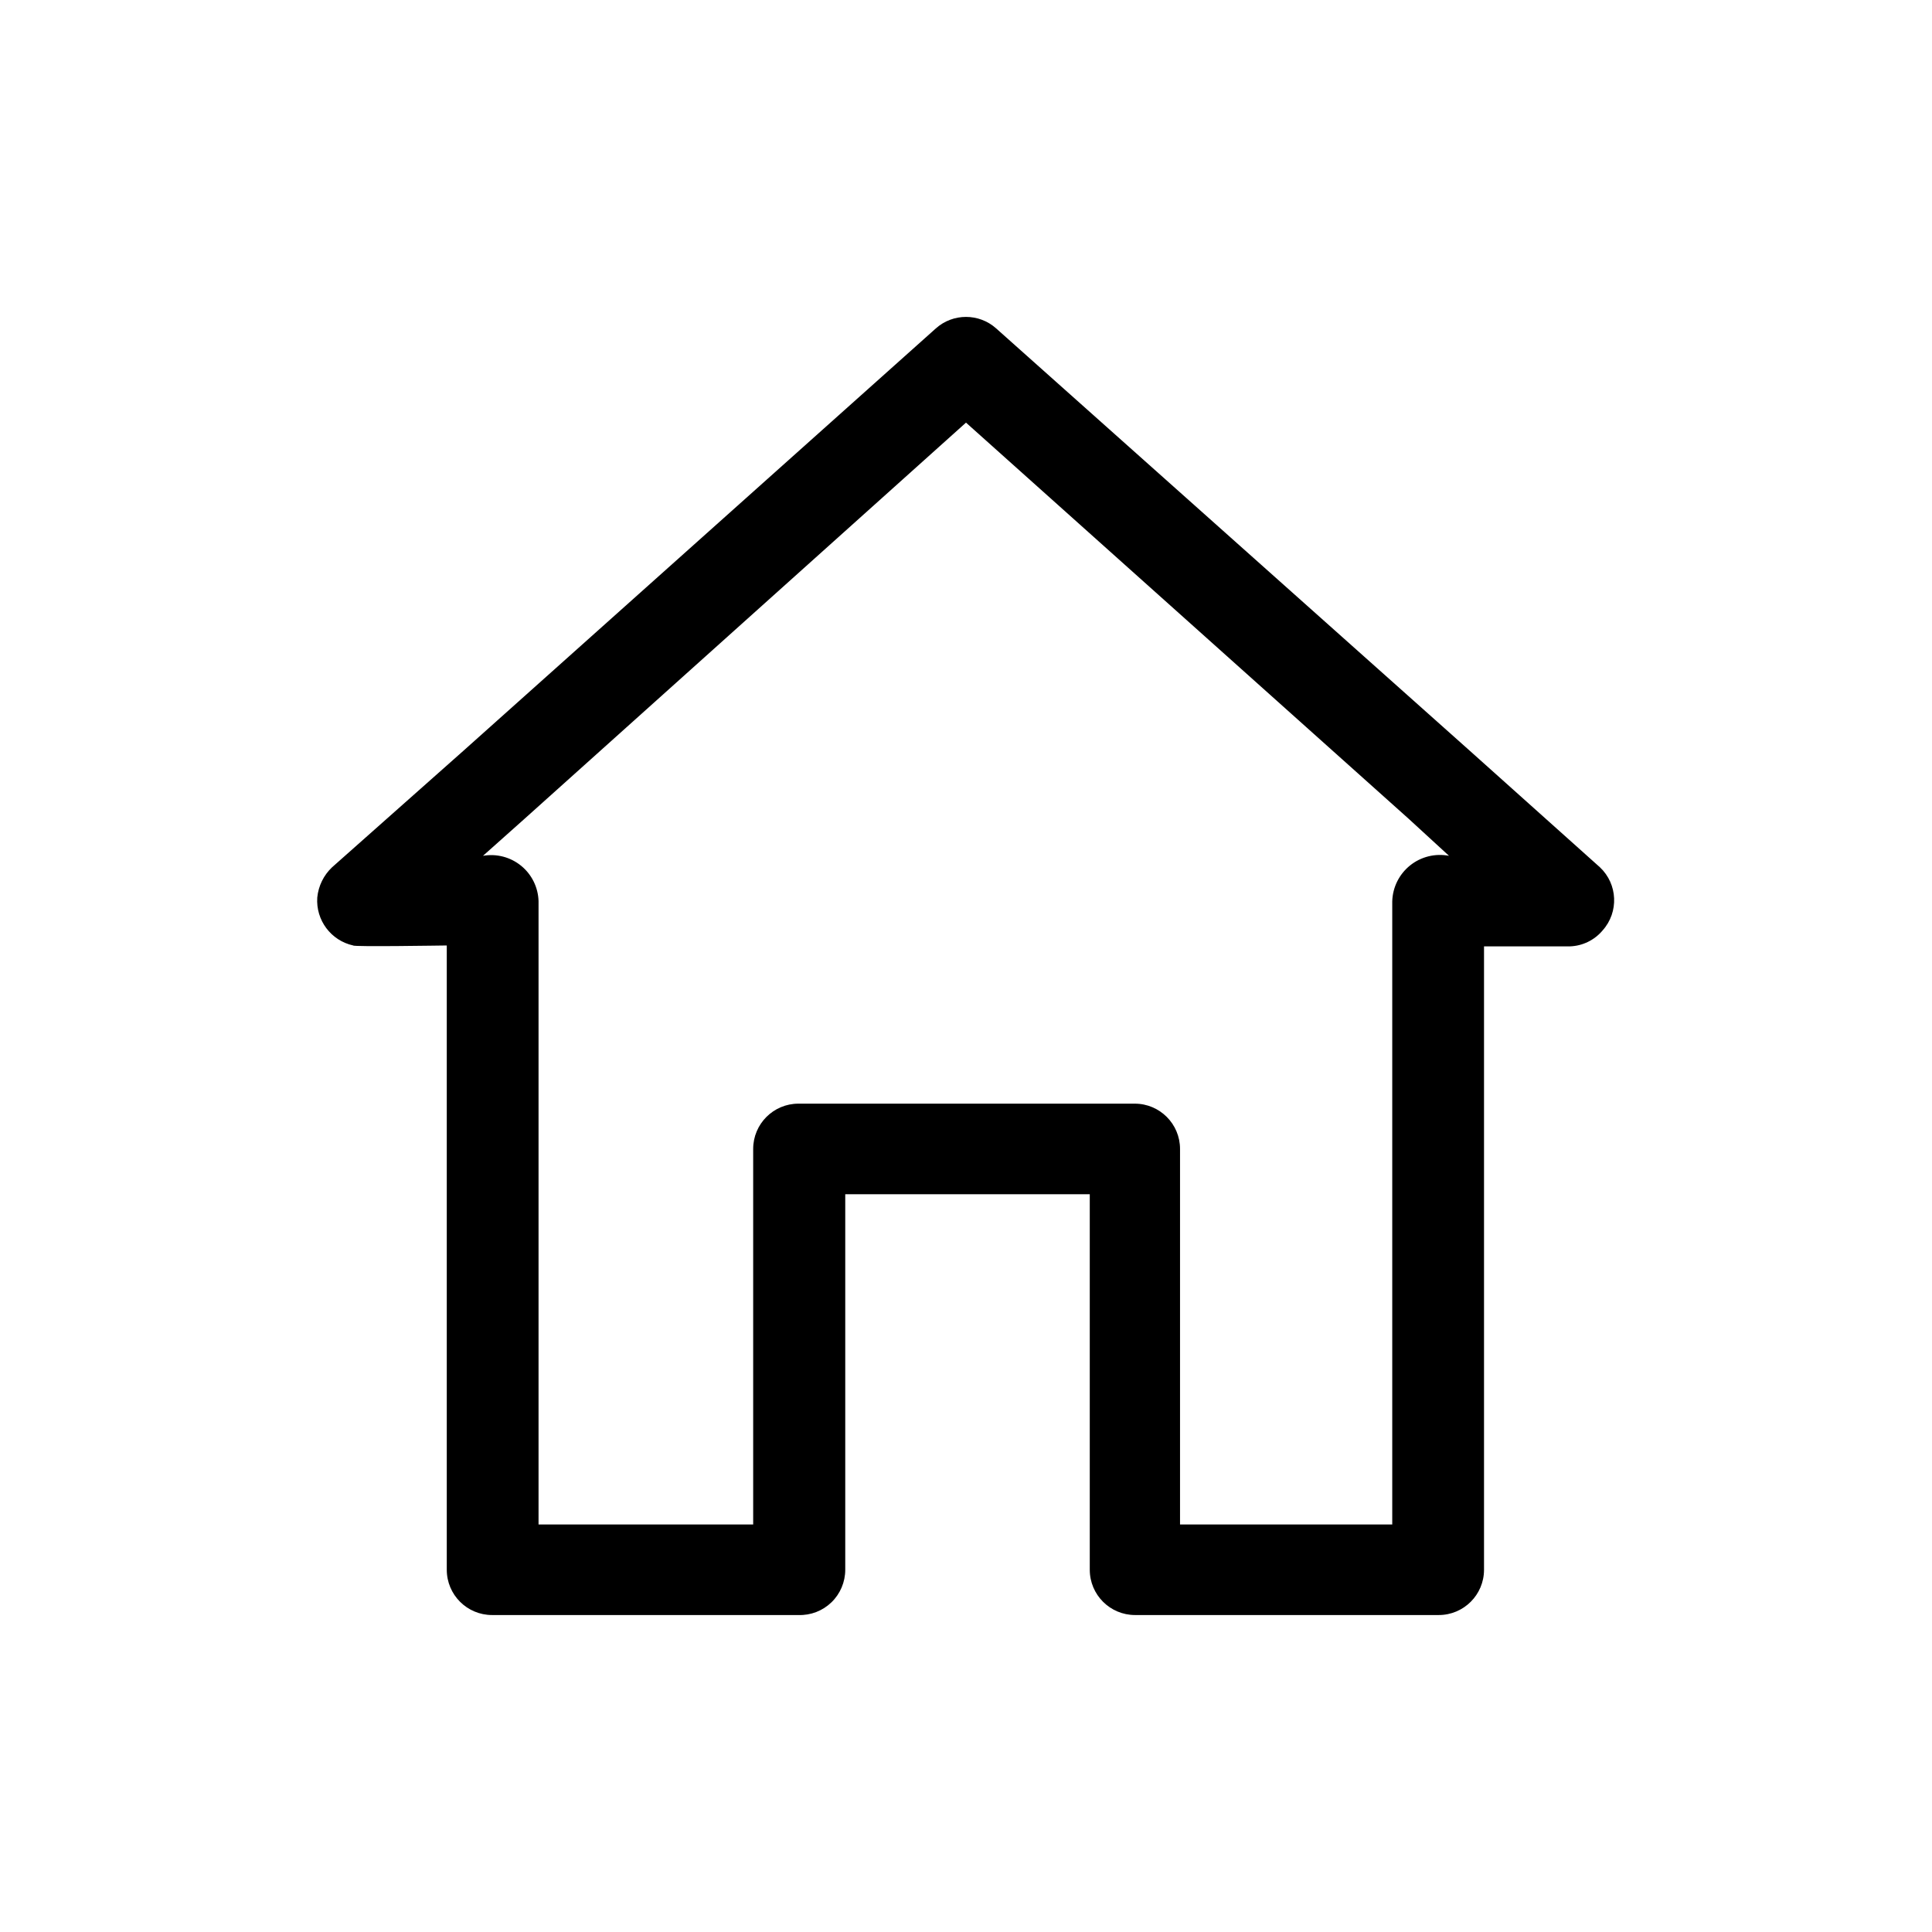
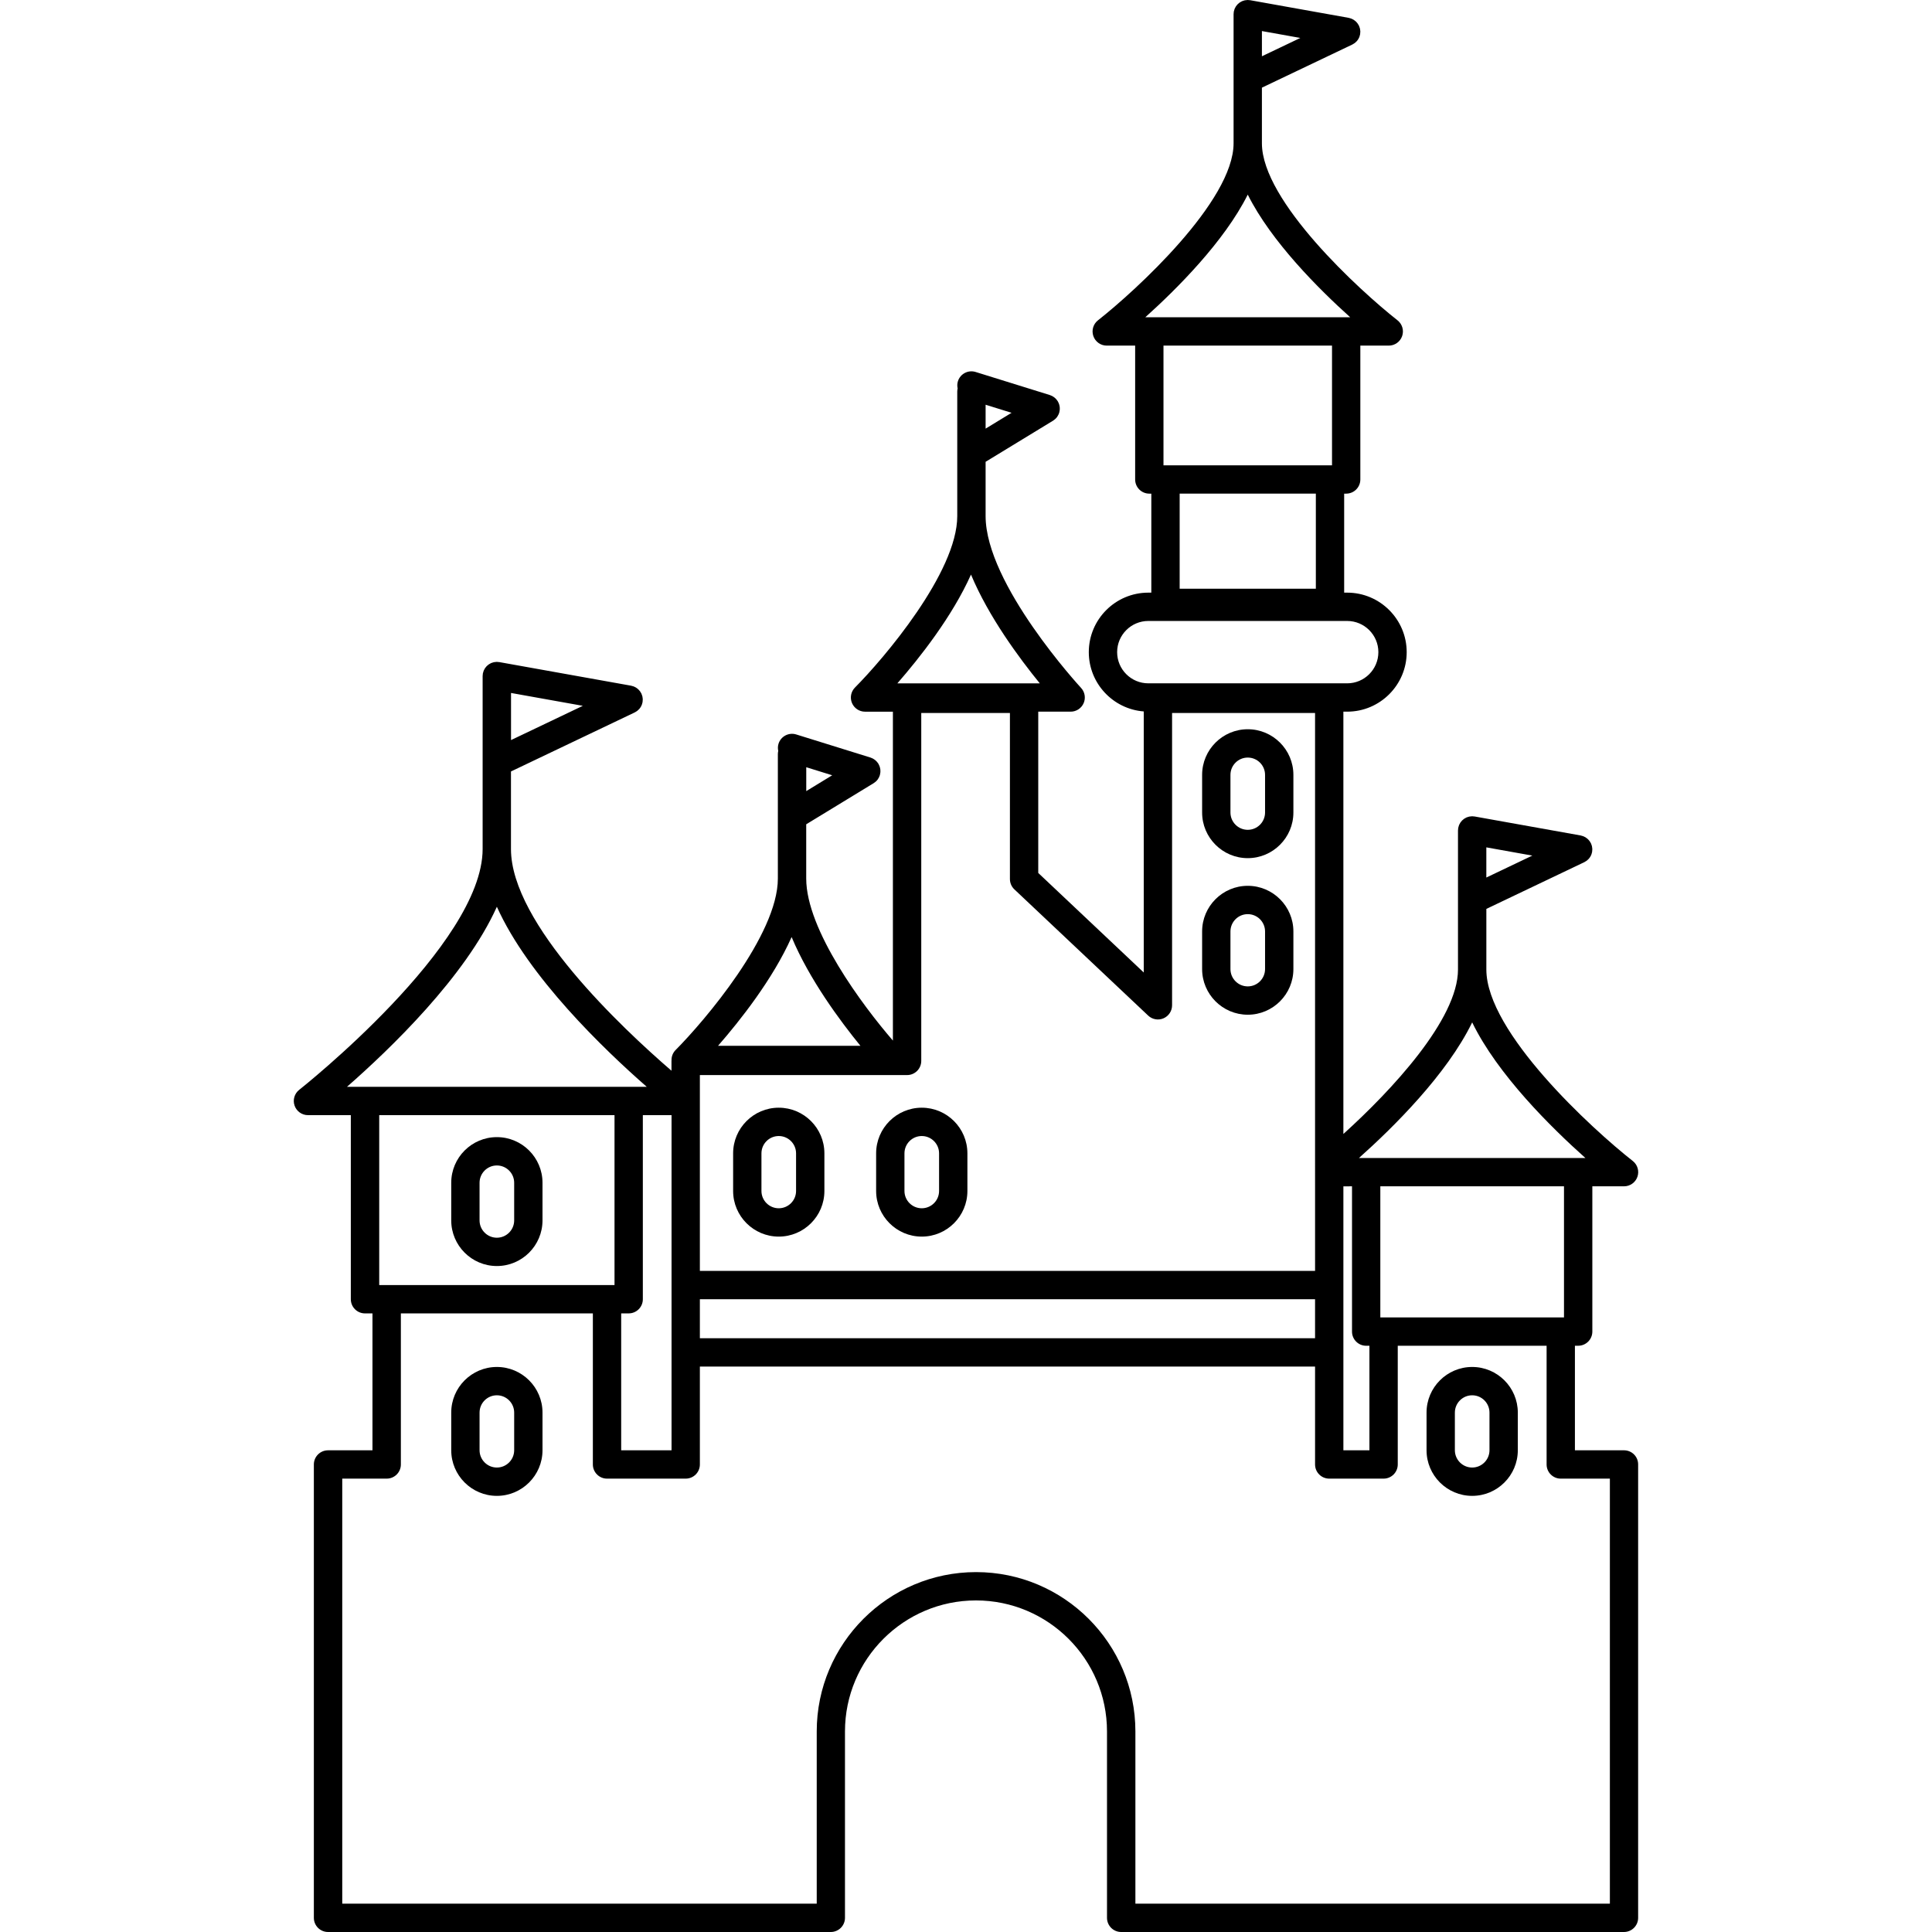
- <svg xmlns="http://www.w3.org/2000/svg" viewBox="0 0 64 64">
-   <g id="Layer_38" data-name="Layer 38">
-     <path d="M53.09,30.82A1.5,1.5,0,0,0,53,28.73l-4.3-3.85h0L33,10.88a1.5,1.5,0,0,0-2,0l-15.66,14h0L11,28.73a1.59,1.59,0,0,0-.49,1,1.52,1.52,0,0,0,1.19,1.59c0,.05,3,0,3.1,0V52a1.5,1.5,0,0,0,1.5,1.5H26.45A1.5,1.5,0,0,0,28,52V39.56h8.1V52a1.5,1.5,0,0,0,1.5,1.5H47.66a1.5,1.5,0,0,0,1.5-1.5V31.35H52A1.48,1.48,0,0,0,53.09,30.82Zm-14,19.68V38.06a1.5,1.5,0,0,0-1.5-1.5H26.45a1.5,1.5,0,0,0-1.5,1.5V50.5H17.84V29.85A1.57,1.57,0,0,0,16,28.35l1.38-1.23h0L32,14,46.66,27.12h0L48,28.35a1.58,1.58,0,0,0-1.88,1.51V50.5Z" />
+ <svg xmlns="http://www.w3.org/2000/svg" version="1.1" id="Capa_1" x="0px" y="0px" width="529.227px" height="529.227px" viewBox="0 0 529.227 529.227" style="enable-background:new 0 0 529.227 529.227;" xml:space="preserve">
+   <g>
+     <g>
+       <path d="M444.866,397.277h-13.453v-28.641h0.891c2.143,0,3.88-1.736,3.88-3.881v-39.792h8.684c1.654,0,3.128-1.052,3.669-2.614    c0.54-1.562,0.027-3.296-1.271-4.318c-11.157-8.766-40.114-35.275-40.114-52.453v-16.604l26.823-12.796    c0.039-0.02,0.07-0.045,0.106-0.066c0.141-0.072,0.272-0.155,0.404-0.243c0.075-0.052,0.152-0.098,0.222-0.153    c0.128-0.101,0.242-0.213,0.356-0.328c0.054-0.055,0.114-0.104,0.164-0.162c0.307-0.354,0.556-0.767,0.721-1.225    c0.029-0.08,0.045-0.166,0.068-0.246c0.036-0.13,0.082-0.254,0.105-0.392c0.002-0.018,0.001-0.033,0.004-0.053    c0.027-0.152,0.028-0.308,0.036-0.465c0.004-0.101,0.021-0.202,0.016-0.301c-0.004-0.126-0.027-0.25-0.047-0.377    c-0.018-0.128-0.024-0.256-0.056-0.381c-0.022-0.096-0.062-0.188-0.091-0.285c-0.048-0.148-0.094-0.3-0.159-0.441    c-0.008-0.019-0.01-0.034-0.021-0.051c-0.035-0.083-0.092-0.151-0.136-0.229c-0.076-0.129-0.144-0.257-0.229-0.376    c-0.075-0.1-0.156-0.188-0.238-0.278c-0.083-0.097-0.169-0.195-0.264-0.285c-0.088-0.083-0.188-0.155-0.286-0.229    c-0.104-0.08-0.202-0.159-0.313-0.228c-0.104-0.065-0.218-0.115-0.327-0.171c-0.114-0.057-0.227-0.116-0.346-0.161    c-0.136-0.05-0.271-0.08-0.409-0.116c-0.092-0.023-0.176-0.06-0.27-0.078l-29.033-5.2c-0.112-0.02-0.223-0.015-0.334-0.025    c-0.117-0.011-0.229-0.035-0.35-0.035c-0.021,0-0.032,0.005-0.052,0.005c-0.144,0.002-0.283,0.027-0.424,0.043    c-0.116,0.015-0.235,0.021-0.349,0.043c-0.128,0.026-0.244,0.075-0.367,0.114c-0.118,0.038-0.241,0.068-0.352,0.116    c-0.117,0.05-0.225,0.12-0.335,0.183c-0.105,0.059-0.217,0.109-0.314,0.178c-0.118,0.08-0.222,0.18-0.33,0.272    c-0.08,0.067-0.163,0.127-0.238,0.201c-0.104,0.106-0.189,0.226-0.284,0.344c-0.062,0.078-0.132,0.151-0.188,0.234    c-0.075,0.108-0.129,0.231-0.188,0.348c-0.058,0.108-0.121,0.212-0.168,0.325c-0.042,0.102-0.065,0.211-0.1,0.317    c-0.043,0.14-0.094,0.28-0.123,0.43c-0.002,0.016-0.01,0.027-0.012,0.045c-0.024,0.116-0.02,0.231-0.028,0.347    c-0.01,0.112-0.033,0.222-0.033,0.338v38.103c0,13.652-18.29,33.193-31.396,45.041V194.944h1.041    c8.989,0,16.303-7.312,16.303-16.3c0-8.989-7.312-16.303-16.303-16.303h-0.825v-27.119h0.55c2.145,0,3.88-1.737,3.88-3.88V94.674    h7.786c1.652,0,3.125-1.051,3.667-2.614c0.541-1.563,0.028-3.298-1.271-4.319c-10.331-8.116-37.144-32.65-37.144-48.487V24.012    l24.754-11.806c0.039-0.019,0.07-0.045,0.106-0.063c0.141-0.072,0.273-0.156,0.403-0.245c0.076-0.05,0.151-0.097,0.224-0.152    c0.127-0.101,0.242-0.213,0.354-0.328c0.055-0.054,0.115-0.104,0.164-0.161c0.31-0.354,0.559-0.769,0.724-1.226    c0.025-0.08,0.043-0.165,0.067-0.247c0.036-0.129,0.081-0.255,0.106-0.39c0.002-0.019,0.001-0.035,0.004-0.054    c0.026-0.153,0.028-0.309,0.036-0.466c0.004-0.101,0.019-0.2,0.015-0.3c-0.003-0.127-0.027-0.249-0.046-0.376    c-0.017-0.13-0.024-0.257-0.056-0.383c-0.023-0.096-0.063-0.188-0.093-0.285c-0.048-0.148-0.093-0.299-0.159-0.441    c-0.009-0.018-0.011-0.032-0.02-0.051c-0.039-0.083-0.095-0.154-0.141-0.234c-0.073-0.125-0.139-0.252-0.226-0.369    c-0.074-0.104-0.162-0.194-0.242-0.29c-0.082-0.093-0.161-0.188-0.252-0.271c-0.096-0.089-0.2-0.164-0.305-0.243    c-0.095-0.074-0.188-0.149-0.293-0.212c-0.114-0.071-0.235-0.127-0.355-0.187c-0.104-0.051-0.205-0.106-0.314-0.146    c-0.146-0.056-0.298-0.092-0.451-0.13c-0.08-0.021-0.153-0.053-0.236-0.069L342.479,0.06c-0.114-0.021-0.227-0.017-0.339-0.026    C342.024,0.023,341.912,0,341.794,0c-0.019,0-0.031,0.004-0.049,0.005c-0.146,0.002-0.29,0.026-0.433,0.045    c-0.114,0.014-0.23,0.018-0.341,0.041c-0.116,0.027-0.228,0.071-0.341,0.104c-0.13,0.042-0.262,0.076-0.387,0.13    c-0.087,0.037-0.168,0.091-0.253,0.137c-0.134,0.072-0.273,0.137-0.396,0.223c-0.086,0.058-0.159,0.133-0.241,0.198    c-0.111,0.09-0.229,0.174-0.326,0.276c-0.083,0.085-0.152,0.185-0.229,0.276c-0.08,0.1-0.169,0.192-0.24,0.3    c-0.065,0.098-0.111,0.206-0.168,0.31c-0.065,0.119-0.136,0.233-0.188,0.359c-0.038,0.098-0.062,0.203-0.093,0.304    c-0.046,0.146-0.097,0.287-0.127,0.44c-0.002,0.015-0.01,0.028-0.014,0.045c-0.021,0.116-0.018,0.231-0.026,0.347    c-0.01,0.112-0.031,0.221-0.031,0.339v35.375c0,15.837-26.812,40.371-37.144,48.487c-1.303,1.021-1.811,2.756-1.27,4.319    c0.54,1.562,2.012,2.614,3.666,2.614h7.785v36.668c0,2.143,1.737,3.88,3.879,3.88h0.551v27.119h-0.826    c-8.987,0-16.3,7.313-16.3,16.302c0,8.566,6.646,15.596,15.052,16.239v71.509l-28.9-27.267v-44.178h8.878    c1.542,0,2.938-0.915,3.557-2.33c0.618-1.414,0.337-3.059-0.715-4.19c-0.26-0.282-26.14-28.365-26.14-47.051V126.5l18.478-11.266    c0.033-0.021,0.062-0.049,0.095-0.071c0.146-0.096,0.284-0.201,0.417-0.316c0.052-0.044,0.104-0.085,0.151-0.131    c0.168-0.16,0.322-0.333,0.46-0.521c0.019-0.025,0.027-0.051,0.045-0.076c0.114-0.164,0.215-0.337,0.302-0.52    c0.037-0.08,0.064-0.162,0.098-0.243c0.037-0.093,0.082-0.184,0.113-0.282c0.013-0.037,0.014-0.075,0.024-0.11    c0.038-0.138,0.063-0.28,0.083-0.422c0.021-0.112,0.041-0.226,0.048-0.338c0.012-0.13,0.007-0.263,0.002-0.395    c-0.004-0.122-0.004-0.241-0.02-0.359c-0.016-0.125-0.045-0.247-0.074-0.372c-0.025-0.123-0.053-0.243-0.091-0.364    c-0.037-0.112-0.087-0.221-0.135-0.332c-0.057-0.127-0.11-0.25-0.18-0.371c-0.021-0.033-0.029-0.074-0.052-0.107    c-0.04-0.066-0.095-0.12-0.138-0.184c-0.079-0.113-0.16-0.227-0.25-0.332c-0.081-0.092-0.167-0.178-0.254-0.261    c-0.093-0.089-0.189-0.175-0.291-0.256c-0.103-0.08-0.206-0.149-0.315-0.217c-0.104-0.065-0.205-0.128-0.314-0.184    c-0.127-0.063-0.255-0.113-0.386-0.163c-0.072-0.027-0.136-0.067-0.21-0.089l-20.34-6.324c-2.047-0.637-4.221,0.507-4.857,2.553    c-0.204,0.661-0.207,1.329-0.071,1.96c-0.063,0.279-0.104,0.564-0.104,0.859v34.109c0,15.44-20.221,39.128-28.012,46.954    c-1.104,1.11-1.434,2.777-0.834,4.227c0.602,1.447,2.015,2.393,3.582,2.393h7.636v90.092c-8.334-9.629-23.745-30.334-23.745-44.37    v-14.875l18.479-11.266c0.034-0.021,0.061-0.049,0.095-0.071c0.146-0.096,0.284-0.202,0.418-0.315    c0.052-0.044,0.106-0.084,0.154-0.132c0.167-0.16,0.323-0.332,0.458-0.522c0.013-0.02,0.024-0.039,0.036-0.056    c0.117-0.172,0.224-0.351,0.314-0.542c0.032-0.075,0.061-0.15,0.088-0.228c0.041-0.097,0.087-0.191,0.12-0.296    c0.013-0.038,0.014-0.08,0.025-0.117c0.036-0.135,0.06-0.268,0.081-0.403c0.02-0.118,0.041-0.236,0.05-0.353    c0.011-0.128,0.004-0.252,0-0.38c-0.005-0.126-0.005-0.248-0.02-0.372c-0.016-0.125-0.046-0.243-0.072-0.364    c-0.029-0.125-0.053-0.249-0.094-0.369c-0.036-0.112-0.086-0.22-0.135-0.33c-0.056-0.127-0.11-0.252-0.18-0.373    c-0.02-0.036-0.027-0.073-0.052-0.107c-0.04-0.068-0.093-0.121-0.136-0.185c-0.081-0.115-0.161-0.228-0.252-0.332    c-0.081-0.092-0.166-0.179-0.256-0.263c-0.09-0.086-0.186-0.175-0.288-0.252c-0.104-0.08-0.21-0.151-0.319-0.22    c-0.103-0.064-0.204-0.129-0.312-0.183c-0.126-0.063-0.255-0.115-0.389-0.166c-0.071-0.026-0.135-0.064-0.207-0.086l-20.34-6.325    c-2.045-0.637-4.222,0.508-4.857,2.554c-0.204,0.661-0.207,1.328-0.073,1.961c-0.062,0.276-0.104,0.562-0.104,0.858v34.109    c0,15.442-20.218,39.13-28.009,46.955c-0.771,0.772-1.154,1.813-1.118,2.864c-0.001,0.043-0.014,0.082-0.014,0.127v2.686    c-13.478-11.632-43.969-40.223-43.969-60.734v-21.243l33.897-16.169c0.037-0.018,0.069-0.045,0.105-0.064    c0.141-0.074,0.276-0.158,0.407-0.245c0.074-0.051,0.15-0.098,0.218-0.153c0.131-0.103,0.248-0.217,0.364-0.337    c0.052-0.052,0.108-0.098,0.158-0.153c0.309-0.354,0.557-0.769,0.722-1.226c0.029-0.079,0.043-0.159,0.067-0.241    c0.036-0.131,0.083-0.258,0.108-0.397c0.003-0.019,0.001-0.037,0.004-0.055c0.025-0.15,0.027-0.303,0.034-0.455    c0.005-0.104,0.022-0.21,0.018-0.312c-0.004-0.122-0.029-0.243-0.044-0.363c-0.02-0.134-0.028-0.267-0.058-0.395    c-0.023-0.092-0.062-0.182-0.091-0.271c-0.049-0.155-0.096-0.309-0.162-0.458c-0.007-0.016-0.01-0.031-0.017-0.048    c-0.039-0.08-0.093-0.145-0.136-0.223c-0.073-0.13-0.144-0.261-0.232-0.382c-0.074-0.102-0.157-0.189-0.241-0.283    c-0.082-0.095-0.164-0.192-0.256-0.278c-0.094-0.088-0.196-0.162-0.298-0.241c-0.099-0.075-0.192-0.151-0.299-0.217    c-0.113-0.07-0.233-0.125-0.35-0.183c-0.105-0.052-0.208-0.107-0.32-0.148c-0.149-0.056-0.301-0.094-0.456-0.131    c-0.08-0.021-0.149-0.052-0.23-0.066l-36.106-6.466c-0.107-0.019-0.215-0.014-0.322-0.024c-0.121-0.012-0.237-0.036-0.36-0.036    c-0.02,0-0.035,0.005-0.055,0.005c-0.132,0.001-0.256,0.026-0.385,0.039c-0.131,0.016-0.264,0.022-0.39,0.05    c-0.103,0.021-0.196,0.062-0.295,0.091c-0.145,0.044-0.293,0.08-0.427,0.14c-0.083,0.036-0.157,0.087-0.237,0.131    c-0.139,0.074-0.284,0.141-0.411,0.233c-0.088,0.058-0.162,0.134-0.244,0.198c-0.109,0.088-0.224,0.174-0.323,0.273    c-0.083,0.085-0.156,0.188-0.233,0.283c-0.08,0.097-0.164,0.188-0.235,0.294c-0.065,0.098-0.112,0.207-0.169,0.311    c-0.064,0.119-0.134,0.234-0.187,0.358c-0.041,0.099-0.062,0.205-0.095,0.307c-0.047,0.143-0.095,0.286-0.126,0.437    c-0.002,0.016-0.01,0.028-0.012,0.044c-0.023,0.117-0.02,0.232-0.028,0.349c-0.01,0.112-0.033,0.222-0.033,0.336v47.38    c0,26.199-49.742,65.576-50.246,65.97c-1.3,1.023-1.81,2.757-1.27,4.32c0.541,1.562,2.013,2.613,3.666,2.613h11.743v50.428    c0,2.143,1.737,3.881,3.88,3.881h2.051v37.504H89.852c-2.142,0-3.879,1.736-3.879,3.879v124.188c0,2.143,1.737,3.879,3.879,3.879    h137.73c2.142,0,3.88-1.736,3.88-3.879v-51.059c0-19.789,16.099-35.887,35.888-35.887c19.787,0,35.887,16.098,35.887,35.887    v51.059c0,2.143,1.736,3.879,3.88,3.879h137.733c2.144,0,3.88-1.736,3.88-3.879V401.158    C448.746,399.012,447.007,397.277,444.866,397.277z M345.672,8.51l10.522,1.884l-10.522,5.02V8.51z M341.792,53.309    c6.446,12.896,19.506,25.908,28.071,33.603h-1.108h-53.922h-1.107C322.288,79.216,335.345,66.206,341.792,53.309z M364.875,94.67    v32.789h-0.55h-45.064h-0.551V94.67H364.875z M360.445,135.221v26.039h-37.305v-26.039H360.445z M269.986,110.867l7.107,2.21    l-7.107,4.335V110.867z M265.981,157.391c4.821,11.552,13.245,22.928,18.845,29.794h-39.011    C251.834,180.291,260.828,168.931,265.981,157.391z M428.42,360.878h-0.889h-48.533h-0.889v-35.914h50.31L428.42,360.878    L428.42,360.878z M407.147,232.115l12.596,2.257l-12.596,6.009V232.115z M403.269,280.059c6.959,14.305,21.7,28.846,31.01,37.146    h-1.975h-58.069h-1.976C381.564,308.904,396.309,294.367,403.269,280.059z M370.352,324.966v39.794    c0,2.143,1.736,3.881,3.88,3.881h0.89v28.639h-7.132v-72.312L370.352,324.966L370.352,324.966z M191.713,355.891H360.23v10.689    H191.713V355.891z M306.014,178.642c0-4.713,3.833-8.543,8.54-8.543h54.475c4.713,0,8.544,3.833,8.544,8.543    c0,4.71-3.833,8.541-8.544,8.541h-54.475C309.847,187.185,306.014,183.352,306.014,178.642z M314.522,278.203    c1.124,1.062,2.774,1.357,4.197,0.742c1.425-0.615,2.345-2.018,2.345-3.564v-80.072h39.166v121.962    c0,1.269,0.002,4.016,0.002,7.405v23.454H191.713V294.49h56.766c2.143,0,3.879-1.735,3.879-3.881v-95.298h24.287v45.485    c0,1.068,0.439,2.089,1.215,2.823L314.522,278.203z M220.855,210.16l7.107,2.21l-7.107,4.335V210.16z M216.847,256.684    c4.826,11.555,13.247,22.93,18.85,29.795h-39.011C202.705,279.586,211.698,268.227,216.847,256.684z M183.954,397.277H170.16    v-37.504h2.053c2.143,0,3.879-1.738,3.879-3.879v-50.429h7.862V397.277L183.954,397.277z M139.985,189.821l19.669,3.524    l-19.669,9.382V189.821z M136.106,248.383c8.587,19.156,29.364,39.09,41.054,49.322h-4.946H99.999h-4.948    C106.741,287.472,127.518,267.54,136.106,248.383z M168.333,305.466v46.548h-2.053h-60.352h-2.051v-46.548H168.333z     M440.986,521.463h-129.97v-47.176c0-24.064-19.583-43.646-43.646-43.646c-24.067,0-43.646,19.582-43.646,43.646v47.176H93.752    V405.037h12.177c2.141,0,3.88-1.738,3.88-3.881v-41.383h52.592v41.383c0,2.143,1.737,3.881,3.88,3.881h21.554    c2.141,0,3.879-1.738,3.879-3.881V374.34h168.517v26.816c0,2.143,1.736,3.881,3.88,3.881h14.892c2.144,0,3.88-1.738,3.88-3.881    v-32.52h40.773v32.52c0,2.143,1.736,3.881,3.88,3.881h13.452v116.426H440.986z" />
+       <path d="M136.106,346.8c6.893,0,12.5-5.608,12.5-12.503v-10.305c0-6.894-5.607-12.502-12.5-12.502    c-6.895,0-12.502,5.608-12.502,12.502v10.306C123.604,341.193,129.212,346.8,136.106,346.8z M131.363,323.994    c0-2.613,2.127-4.741,4.742-4.741c2.613,0,4.741,2.128,4.741,4.741v10.307c0,2.614-2.13,4.743-4.741,4.743    c-2.615,0-4.742-2.129-4.742-4.743V323.994z" />
+       <path d="M136.106,374.449c-6.895,0-12.502,5.607-12.502,12.5v10.305c0,6.895,5.607,12.504,12.502,12.504    c6.893,0,12.5-5.609,12.5-12.504v-10.305C148.606,380.057,142.998,374.449,136.106,374.449z M140.847,397.254    c0,2.615-2.13,4.744-4.741,4.744c-2.615,0-4.742-2.129-4.742-4.744v-10.305c0-2.615,2.127-4.742,4.742-4.742    c2.613,0,4.741,2.127,4.741,4.742V397.254z" />
+       <path d="M403.269,374.449c-6.894,0-12.5,5.607-12.5,12.5v10.305c0,6.895,5.606,12.504,12.5,12.504s12.501-5.609,12.501-12.504    v-10.305C415.77,380.057,410.159,374.449,403.269,374.449z M408.009,397.254c0,2.615-2.129,4.744-4.74,4.744    c-2.614,0-4.741-2.129-4.741-4.744v-10.305c0-2.615,2.127-4.742,4.741-4.742c2.612,0,4.74,2.127,4.74,4.742V397.254z" />
+       <path d="M341.794,235.069c6.894,0,12.5-5.607,12.5-12.501V212.26c0-6.894-5.606-12.501-12.5-12.501s-12.501,5.607-12.501,12.501    v10.308C329.293,229.462,334.9,235.069,341.794,235.069z M337.054,212.26c0-2.614,2.127-4.741,4.74-4.741    c2.612,0,4.74,2.127,4.74,4.741v10.308c0,2.614-2.129,4.742-4.74,4.742c-2.613,0-4.74-2.128-4.74-4.742V212.26z" />
+       <path d="M341.794,277.959c6.894,0,12.5-5.61,12.5-12.502V255.15c0-6.894-5.606-12.501-12.5-12.501s-12.501,5.607-12.501,12.501    v10.307C329.293,272.348,334.9,277.959,341.794,277.959z M337.054,255.15c0-2.614,2.127-4.742,4.74-4.742    c2.612,0,4.74,2.128,4.74,4.742v10.307c0,2.613-2.129,4.742-4.74,4.742c-2.613,0-4.74-2.129-4.74-4.742V255.15z" />
+       <path d="M213.323,303.429c-6.893,0-12.5,5.608-12.5,12.503v10.307c0,6.893,5.607,12.5,12.5,12.5c6.894,0,12.501-5.607,12.501-12.5    v-10.307C225.824,309.039,220.217,303.429,213.323,303.429z M218.064,326.238c0,2.613-2.129,4.74-4.741,4.74    c-2.614,0-4.741-2.127-4.741-4.74v-10.307c0-2.615,2.127-4.742,4.741-4.742c2.613,0,4.741,2.127,4.741,4.742V326.238z" />
+       <path d="M252.497,303.429c-6.894,0-12.501,5.608-12.501,12.503v10.307c0,6.893,5.607,12.5,12.501,12.5    c6.893,0,12.5-5.607,12.5-12.5v-10.307C264.996,309.039,259.39,303.429,252.497,303.429z M257.238,326.238    c0,2.613-2.13,4.74-4.741,4.74c-2.614,0-4.741-2.127-4.741-4.74v-10.307c0-2.615,2.127-4.742,4.741-4.742    c2.612,0,4.741,2.127,4.741,4.742V326.238z" />
+     </g>
  </g>
+   <g>
+ </g>
+   <g>
+ </g>
+   <g>
+ </g>
+   <g>
+ </g>
+   <g>
+ </g>
+   <g>
+ </g>
+   <g>
+ </g>
+   <g>
+ </g>
+   <g>
+ </g>
+   <g>
+ </g>
+   <g>
+ </g>
+   <g>
+ </g>
+   <g>
+ </g>
+   <g>
+ </g>
+   <g>
+ </g>
</svg>
